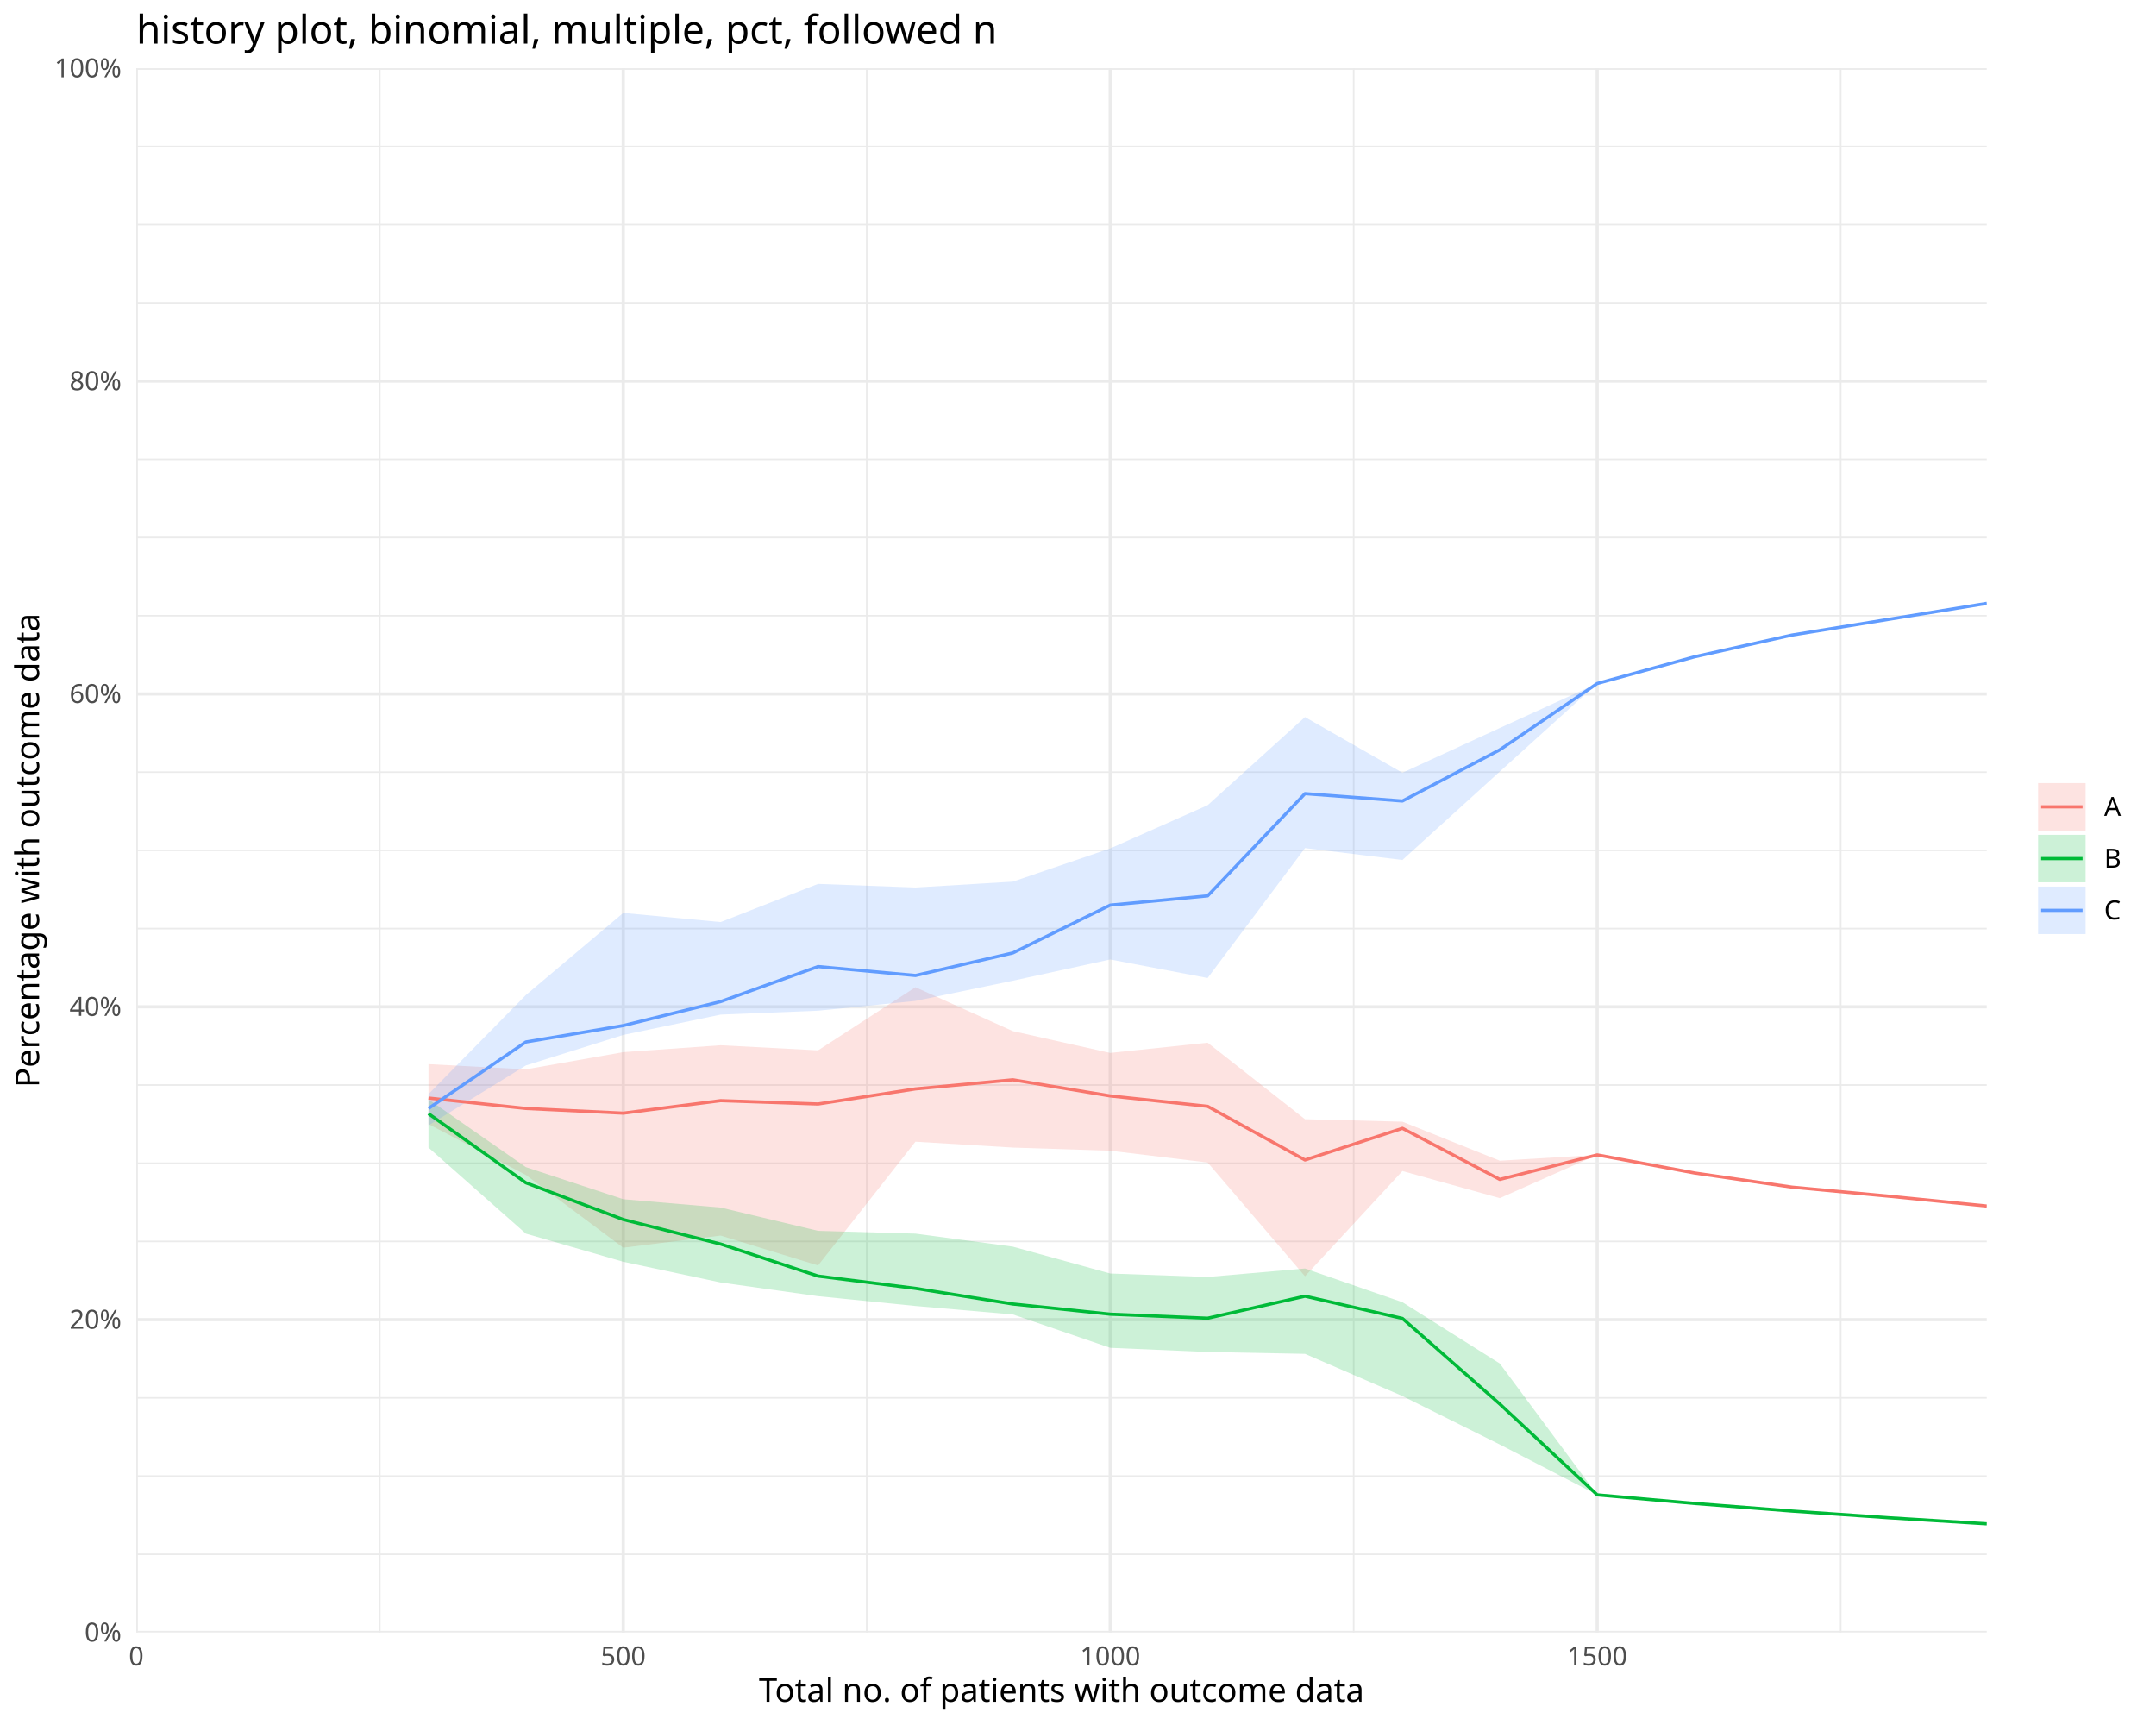
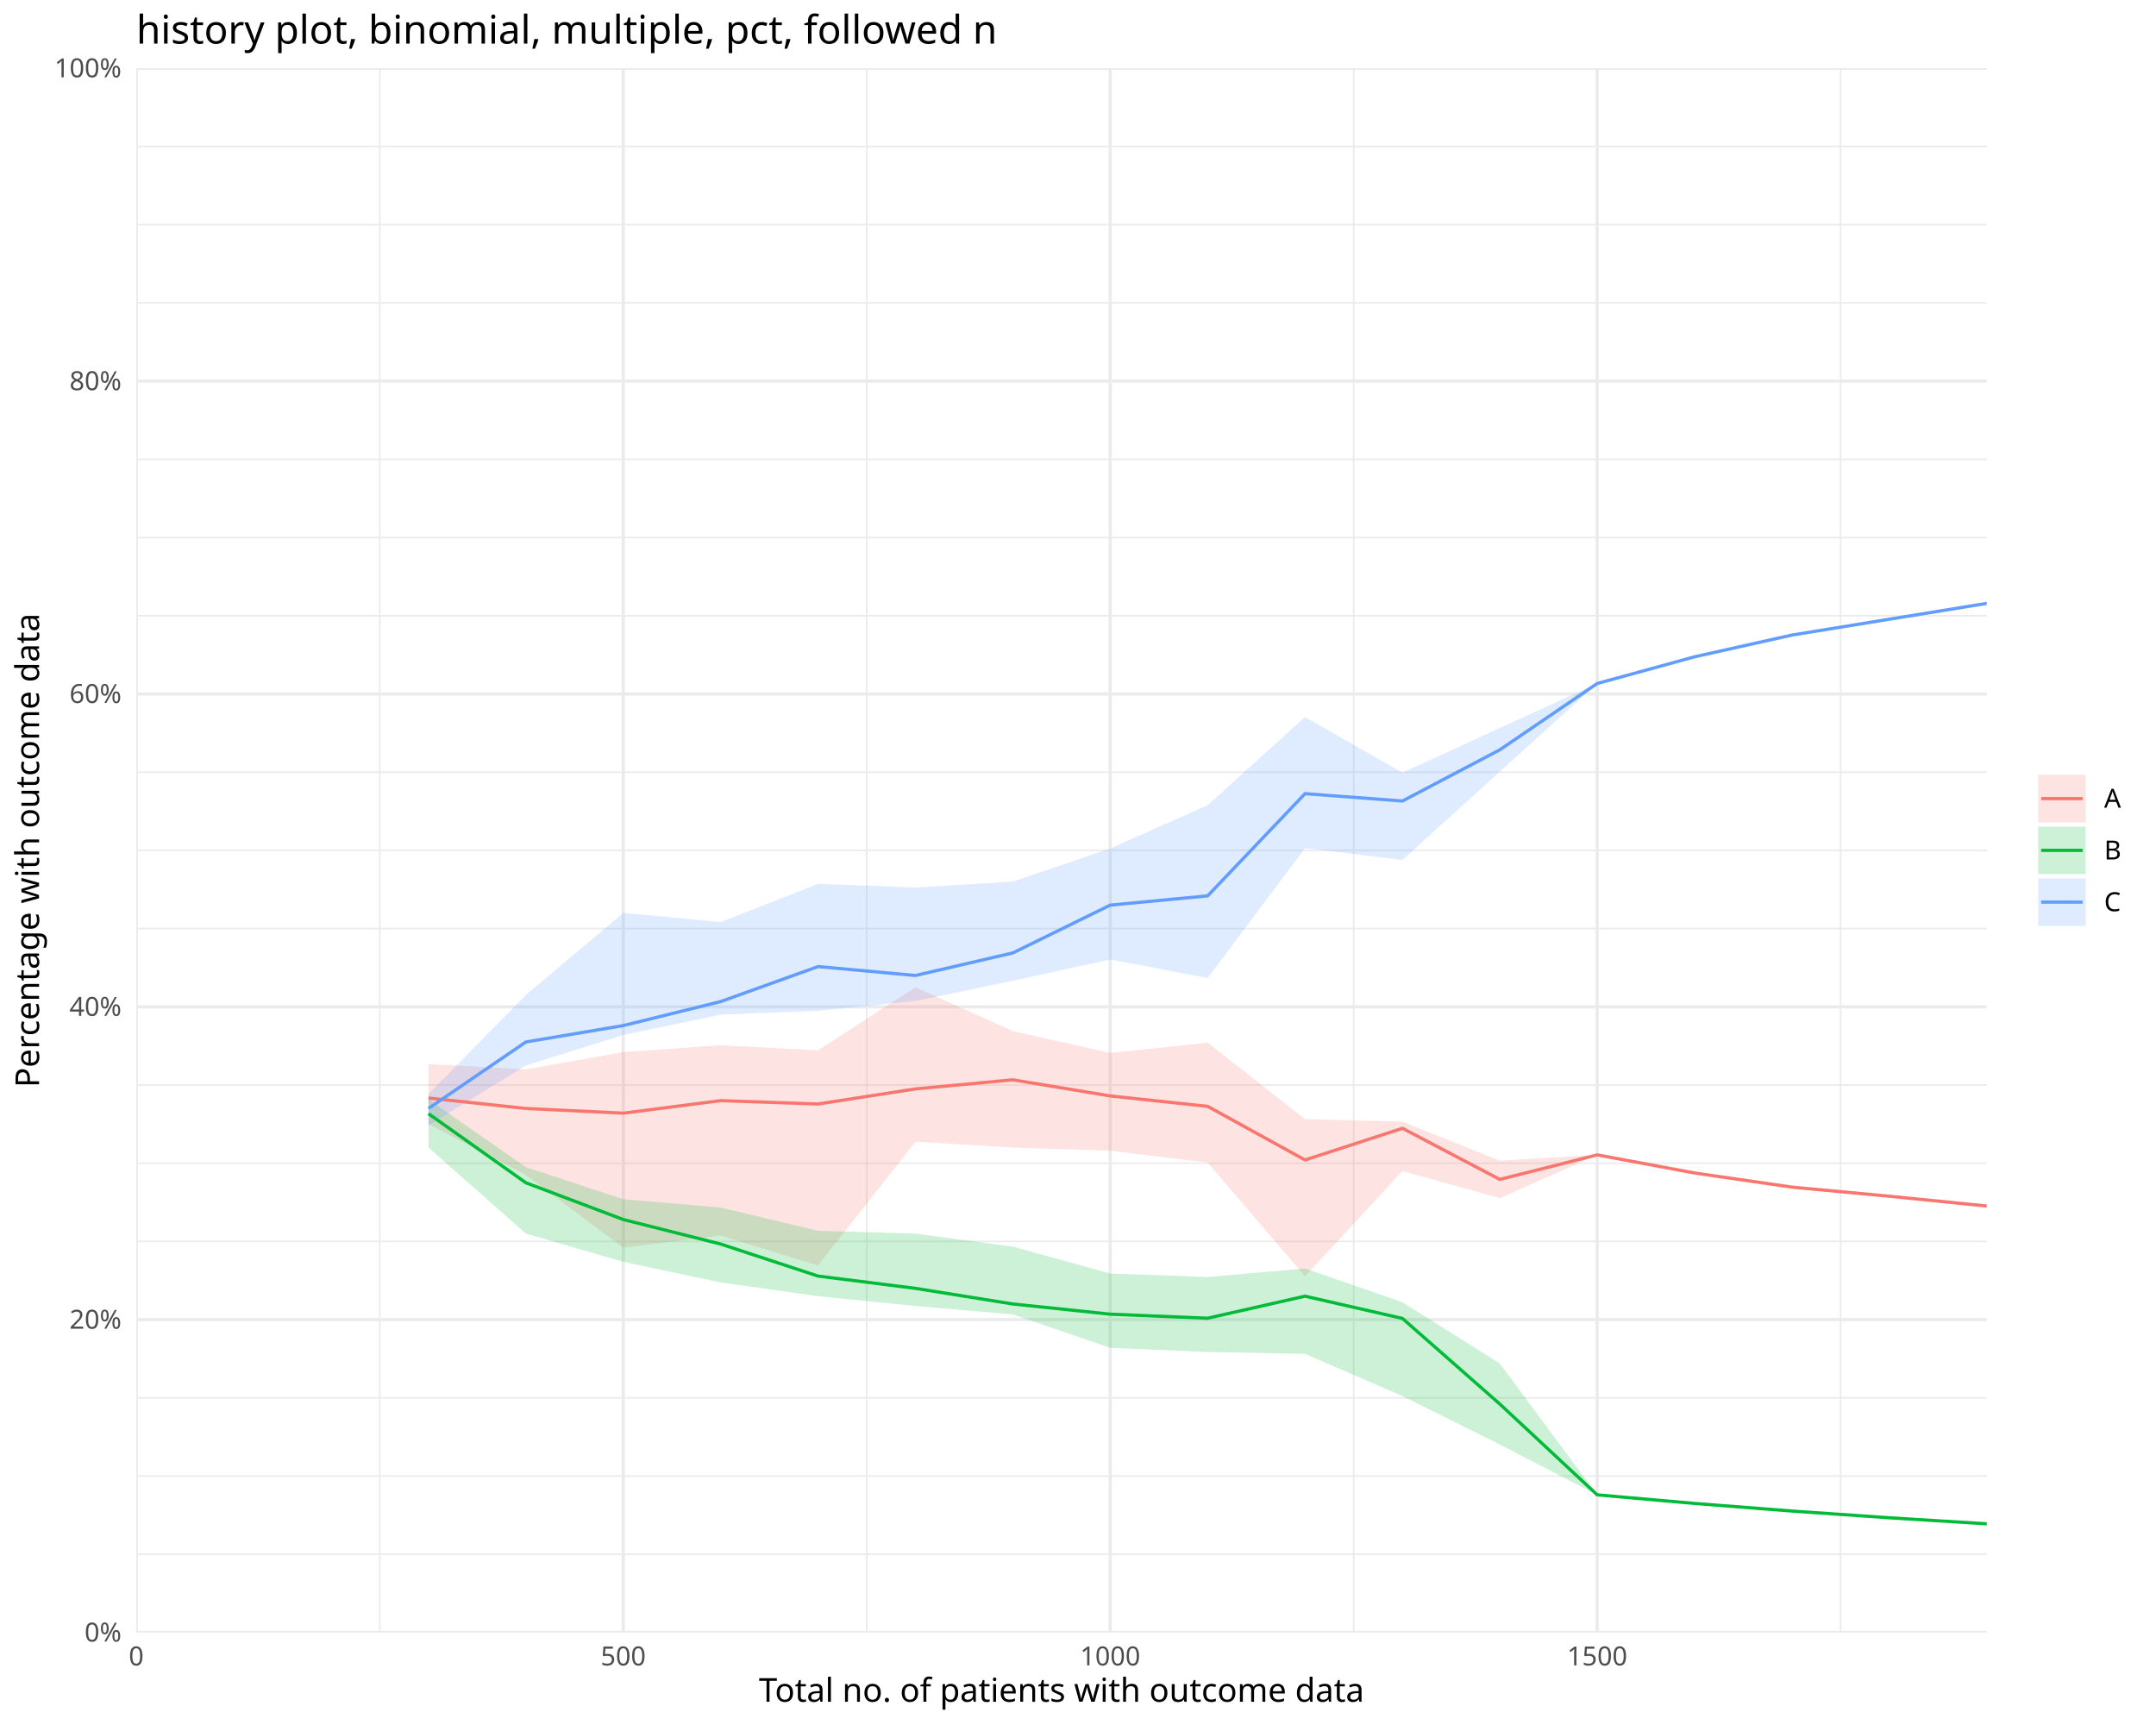
<svg xmlns="http://www.w3.org/2000/svg" class="svglite" data-engine-version="2.0" width="720.00pt" height="576.00pt" viewBox="0 0 720.00 576.00">
  <defs>
    <style type="text/css">
    .svglite line, .svglite polyline, .svglite polygon, .svglite path, .svglite rect, .svglite circle {
      fill: none;
      stroke: #000000;
      stroke-linecap: round;
      stroke-linejoin: round;
      stroke-miterlimit: 10.00;
    }
  </style>
  </defs>
  <rect width="100%" height="100%" style="stroke: none; fill: #FFFFFF;" />
  <defs>
    <clipPath id="cpMC4wMHw3MjAuMDB8MC4wMHw1NzYuMDA=">
      <rect x="0.00" y="0.00" width="720.00" height="576.00" />
    </clipPath>
  </defs>
  <g clip-path="url(#cpMC4wMHw3MjAuMDB8MC4wMHw1NzYuMDA=)">
</g>
  <defs>
    <clipPath id="cpNDUuNTF8NjYzLjQ5fDIyLjc4fDU0NS4xMQ==">
      <rect x="45.51" y="22.78" width="617.97" height="522.33" />
    </clipPath>
  </defs>
  <g clip-path="url(#cpNDUuNTF8NjYzLjQ5fDIyLjc4fDU0NS4xMQ==)">
    <polyline points="45.51,519.00 663.49,519.00 " style="stroke-width: 0.53; stroke: #EBEBEB; stroke-linecap: butt;" />
    <polyline points="45.51,492.88 663.49,492.88 " style="stroke-width: 0.53; stroke: #EBEBEB; stroke-linecap: butt;" />
    <polyline points="45.51,466.76 663.49,466.76 " style="stroke-width: 0.53; stroke: #EBEBEB; stroke-linecap: butt;" />
    <polyline points="45.51,414.53 663.49,414.53 " style="stroke-width: 0.53; stroke: #EBEBEB; stroke-linecap: butt;" />
    <polyline points="45.51,388.41 663.49,388.41 " style="stroke-width: 0.53; stroke: #EBEBEB; stroke-linecap: butt;" />
    <polyline points="45.51,362.30 663.49,362.30 " style="stroke-width: 0.53; stroke: #EBEBEB; stroke-linecap: butt;" />
    <polyline points="45.51,310.06 663.49,310.06 " style="stroke-width: 0.53; stroke: #EBEBEB; stroke-linecap: butt;" />
    <polyline points="45.51,283.95 663.49,283.95 " style="stroke-width: 0.53; stroke: #EBEBEB; stroke-linecap: butt;" />
    <polyline points="45.51,257.83 663.49,257.83 " style="stroke-width: 0.53; stroke: #EBEBEB; stroke-linecap: butt;" />
    <polyline points="45.51,205.60 663.49,205.60 " style="stroke-width: 0.53; stroke: #EBEBEB; stroke-linecap: butt;" />
    <polyline points="45.51,179.48 663.49,179.48 " style="stroke-width: 0.53; stroke: #EBEBEB; stroke-linecap: butt;" />
    <polyline points="45.51,153.37 663.49,153.37 " style="stroke-width: 0.53; stroke: #EBEBEB; stroke-linecap: butt;" />
    <polyline points="45.51,101.13 663.49,101.13 " style="stroke-width: 0.53; stroke: #EBEBEB; stroke-linecap: butt;" />
    <polyline points="45.51,75.02 663.49,75.02 " style="stroke-width: 0.53; stroke: #EBEBEB; stroke-linecap: butt;" />
    <polyline points="45.51,48.90 663.49,48.90 " style="stroke-width: 0.53; stroke: #EBEBEB; stroke-linecap: butt;" />
    <polyline points="126.83,545.11 126.83,22.78 " style="stroke-width: 0.53; stroke: #EBEBEB; stroke-linecap: butt;" />
    <polyline points="289.45,545.11 289.45,22.78 " style="stroke-width: 0.53; stroke: #EBEBEB; stroke-linecap: butt;" />
    <polyline points="452.07,545.11 452.07,22.78 " style="stroke-width: 0.53; stroke: #EBEBEB; stroke-linecap: butt;" />
    <polyline points="614.70,545.11 614.70,22.78 " style="stroke-width: 0.53; stroke: #EBEBEB; stroke-linecap: butt;" />
    <polyline points="45.51,545.11 663.49,545.11 " style="stroke-width: 1.07; stroke: #EBEBEB; stroke-linecap: butt;" />
    <polyline points="45.51,440.65 663.49,440.65 " style="stroke-width: 1.07; stroke: #EBEBEB; stroke-linecap: butt;" />
    <polyline points="45.51,336.18 663.49,336.18 " style="stroke-width: 1.07; stroke: #EBEBEB; stroke-linecap: butt;" />
    <polyline points="45.51,231.72 663.49,231.72 " style="stroke-width: 1.07; stroke: #EBEBEB; stroke-linecap: butt;" />
    <polyline points="45.51,127.25 663.49,127.25 " style="stroke-width: 1.07; stroke: #EBEBEB; stroke-linecap: butt;" />
    <polyline points="45.51,22.78 663.49,22.78 " style="stroke-width: 1.07; stroke: #EBEBEB; stroke-linecap: butt;" />
    <polyline points="45.51,545.11 45.51,22.78 " style="stroke-width: 1.07; stroke: #EBEBEB; stroke-linecap: butt;" />
    <polyline points="208.14,545.11 208.14,22.78 " style="stroke-width: 1.07; stroke: #EBEBEB; stroke-linecap: butt;" />
    <polyline points="370.76,545.11 370.76,22.78 " style="stroke-width: 1.07; stroke: #EBEBEB; stroke-linecap: butt;" />
    <polyline points="533.39,545.11 533.39,22.78 " style="stroke-width: 1.07; stroke: #EBEBEB; stroke-linecap: butt;" />
    <polygon points="143.09,355.33 175.61,357.07 208.14,351.33 240.66,349.02 273.19,350.73 305.71,329.65 338.24,344.31 370.76,351.59 403.29,348.17 435.81,373.72 468.34,374.55 500.86,387.57 533.39,385.63 565.91,391.68 598.44,396.40 630.96,399.44 663.49,402.71 663.49,402.71 630.96,399.44 598.44,396.40 565.91,391.68 533.39,385.63 500.86,400.07 468.34,391.03 435.81,426.17 403.29,388.18 370.76,384.24 338.24,383.19 305.71,381.23 273.19,422.55 240.66,412.57 208.14,416.62 175.61,392.33 143.09,375.36 " style="stroke-width: 0.00; stroke: none; stroke-linecap: butt; fill: #F8766D; fill-opacity: 0.20;" />
    <polyline points="143.09,355.33 175.61,357.07 208.14,351.33 240.66,349.02 273.19,350.73 305.71,329.65 338.24,344.31 370.76,351.59 403.29,348.17 435.81,373.72 468.34,374.55 500.86,387.57 533.39,385.63 565.91,391.68 598.44,396.40 630.96,399.44 663.49,402.71 " style="stroke-width: 1.07; stroke: none; stroke-linecap: butt;" />
    <polyline points="663.49,402.71 630.96,399.44 598.44,396.40 565.91,391.68 533.39,385.63 500.86,400.07 468.34,391.03 435.81,426.17 403.29,388.18 370.76,384.24 338.24,383.19 305.71,381.23 273.19,422.55 240.66,412.57 208.14,416.62 175.61,392.33 143.09,375.36 " style="stroke-width: 1.07; stroke: none; stroke-linecap: butt;" />
    <polygon points="143.09,367.09 175.61,389.72 208.14,400.43 240.66,403.21 273.19,410.99 305.71,411.92 338.24,416.27 370.76,425.24 403.29,426.40 435.81,423.56 468.34,434.82 500.86,455.29 533.39,499.15 565.91,502.02 598.44,504.56 630.96,506.81 663.49,508.82 663.49,508.82 630.96,506.81 598.44,504.56 565.91,502.02 533.39,499.15 500.86,482.34 468.34,466.16 435.81,452.07 403.29,451.45 370.76,450.05 338.24,438.91 305.71,436.08 273.19,432.81 240.66,428.24 208.14,421.32 175.61,411.92 143.09,383.19 " style="stroke-width: 0.00; stroke: none; stroke-linecap: butt; fill: #00BA38; fill-opacity: 0.20;" />
    <polyline points="143.09,367.09 175.61,389.72 208.14,400.43 240.66,403.21 273.19,410.99 305.71,411.92 338.24,416.27 370.76,425.24 403.29,426.40 435.81,423.56 468.34,434.82 500.86,455.29 533.39,499.15 565.91,502.02 598.44,504.56 630.96,506.81 663.49,508.82 " style="stroke-width: 1.07; stroke: none; stroke-linecap: butt;" />
    <polyline points="663.49,508.82 630.96,506.81 598.44,504.56 565.91,502.02 533.39,499.15 500.86,482.34 468.34,466.16 435.81,452.07 403.29,451.45 370.76,450.05 338.24,438.91 305.71,436.08 273.19,432.81 240.66,428.24 208.14,421.32 175.61,411.92 143.09,383.19 " style="stroke-width: 1.07; stroke: none; stroke-linecap: butt;" />
    <polygon points="143.09,365.34 175.61,332.26 208.14,304.84 240.66,307.89 273.19,295.14 305.71,296.35 338.24,294.39 370.76,283.30 403.29,268.87 435.81,239.44 468.34,258.03 500.86,243.09 533.39,228.23 565.91,219.31 598.44,212.05 630.96,206.76 663.49,201.47 663.49,201.47 630.96,206.76 598.44,212.05 565.91,219.31 533.39,228.23 500.86,257.64 468.34,287.16 435.81,283.19 403.29,326.57 370.76,320.38 338.24,327.48 305.71,334.22 273.19,337.49 240.66,338.79 208.14,345.58 175.61,355.77 143.09,375.79 " style="stroke-width: 0.00; stroke: none; stroke-linecap: butt; fill: #619CFF; fill-opacity: 0.20;" />
    <polyline points="143.09,365.34 175.61,332.26 208.14,304.84 240.66,307.89 273.19,295.14 305.71,296.35 338.24,294.39 370.76,283.30 403.29,268.87 435.81,239.44 468.34,258.03 500.86,243.09 533.39,228.23 565.91,219.31 598.44,212.05 630.96,206.76 663.49,201.47 " style="stroke-width: 1.07; stroke: none; stroke-linecap: butt;" />
    <polyline points="663.49,201.47 630.96,206.76 598.44,212.05 565.91,219.31 533.39,228.23 500.86,257.64 468.34,287.16 435.81,283.19 403.29,326.57 370.76,320.38 338.24,327.48 305.71,334.22 273.19,337.49 240.66,338.79 208.14,345.58 175.61,355.77 143.09,375.79 " style="stroke-width: 1.07; stroke: none; stroke-linecap: butt;" />
    <polyline points="143.09,366.65 175.61,370.13 208.14,371.70 240.66,367.52 273.19,368.64 305.71,363.60 338.24,360.56 370.76,365.95 403.29,369.42 435.81,387.33 468.34,376.76 500.86,393.82 533.39,385.63 565.91,391.68 598.44,396.40 630.96,399.44 663.49,402.71 " style="stroke-width: 1.07; stroke: #F8766D; stroke-linecap: butt;" />
    <polyline points="143.09,371.87 175.61,394.94 208.14,407.22 240.66,415.40 273.19,426.10 305.71,430.20 338.24,435.42 370.76,438.82 403.29,440.17 435.81,432.81 468.34,440.24 500.86,468.82 533.39,499.15 565.91,502.02 598.44,504.56 630.96,506.81 663.49,508.82 " style="stroke-width: 1.07; stroke: #00BA38; stroke-linecap: butt;" />
    <polyline points="143.09,370.13 175.61,347.93 208.14,342.45 240.66,334.44 273.19,322.75 305.71,325.73 338.24,318.19 370.76,302.23 403.29,299.14 435.81,265.01 468.34,267.47 500.86,250.37 533.39,228.23 565.91,219.31 598.44,212.05 630.96,206.76 663.49,201.47 " style="stroke-width: 1.07; stroke: #619CFF; stroke-linecap: butt;" />
  </g>
  <g clip-path="url(#cpMC4wMHw3MjAuMDB8MC4wMHw1NzYuMDA=)">
    <text x="40.58" y="548.14" text-anchor="end" style="font-size: 8.80px; fill: #4D4D4D; font-family: sans;" textLength="12.72px" lengthAdjust="spacingAndGlyphs">0%</text>
    <text x="40.58" y="443.67" text-anchor="end" style="font-size: 8.80px; fill: #4D4D4D; font-family: sans;" textLength="17.61px" lengthAdjust="spacingAndGlyphs">20%</text>
    <text x="40.58" y="339.21" text-anchor="end" style="font-size: 8.80px; fill: #4D4D4D; font-family: sans;" textLength="17.61px" lengthAdjust="spacingAndGlyphs">40%</text>
    <text x="40.58" y="234.74" text-anchor="end" style="font-size: 8.80px; fill: #4D4D4D; font-family: sans;" textLength="17.61px" lengthAdjust="spacingAndGlyphs">60%</text>
    <text x="40.58" y="130.28" text-anchor="end" style="font-size: 8.80px; fill: #4D4D4D; font-family: sans;" textLength="17.61px" lengthAdjust="spacingAndGlyphs">80%</text>
    <text x="40.58" y="25.81" text-anchor="end" style="font-size: 8.80px; fill: #4D4D4D; font-family: sans;" textLength="22.51px" lengthAdjust="spacingAndGlyphs">100%</text>
    <text x="45.51" y="556.10" text-anchor="middle" style="font-size: 8.80px; fill: #4D4D4D; font-family: sans;" textLength="4.89px" lengthAdjust="spacingAndGlyphs">0</text>
    <text x="208.14" y="556.10" text-anchor="middle" style="font-size: 8.80px; fill: #4D4D4D; font-family: sans;" textLength="14.68px" lengthAdjust="spacingAndGlyphs">500</text>
    <text x="370.76" y="556.10" text-anchor="middle" style="font-size: 8.80px; fill: #4D4D4D; font-family: sans;" textLength="19.58px" lengthAdjust="spacingAndGlyphs">1000</text>
    <text x="533.39" y="556.10" text-anchor="middle" style="font-size: 8.80px; fill: #4D4D4D; font-family: sans;" textLength="19.58px" lengthAdjust="spacingAndGlyphs">1500</text>
    <text x="354.50" y="568.24" text-anchor="middle" style="font-size: 11.00px; font-family: sans;" textLength="188.96px" lengthAdjust="spacingAndGlyphs">Total no. of patients with outcome data</text>
    <text transform="translate(13.05,283.95) rotate(-90)" text-anchor="middle" style="font-size: 11.00px; font-family: sans;" textLength="148.61px" lengthAdjust="spacingAndGlyphs">Percentage with outcome data</text>
-     <rect x="680.63" y="261.48" width="15.86" height="15.86" style="stroke-width: 1.07; stroke: none; stroke-linecap: butt; stroke-linejoin: miter; fill: #F8766D; fill-opacity: 0.20;" />
-     <line x1="681.65" y1="269.41" x2="695.48" y2="269.41" style="stroke-width: 1.07; stroke: #F8766D; stroke-linecap: butt;" />
-     <rect x="680.63" y="278.76" width="15.86" height="15.86" style="stroke-width: 1.07; stroke: none; stroke-linecap: butt; stroke-linejoin: miter; fill: #00BA38; fill-opacity: 0.20;" />
-     <line x1="681.65" y1="286.69" x2="695.48" y2="286.69" style="stroke-width: 1.07; stroke: #00BA38; stroke-linecap: butt;" />
-     <rect x="680.63" y="296.04" width="15.86" height="15.86" style="stroke-width: 1.07; stroke: none; stroke-linecap: butt; stroke-linejoin: miter; fill: #619CFF; fill-opacity: 0.20;" />
-     <line x1="681.65" y1="303.97" x2="695.48" y2="303.97" style="stroke-width: 1.07; stroke: #619CFF; stroke-linecap: butt;" />
-     <text x="702.68" y="272.44" style="font-size: 8.80px; font-family: sans;" textLength="5.87px" lengthAdjust="spacingAndGlyphs">A</text>
-     <text x="702.68" y="289.72" style="font-size: 8.80px; font-family: sans;" textLength="5.87px" lengthAdjust="spacingAndGlyphs">B</text>
-     <text x="702.68" y="307.00" style="font-size: 8.80px; font-family: sans;" textLength="6.36px" lengthAdjust="spacingAndGlyphs">C</text>
+     <rect x="680.63" y="258.74" width="15.86" height="15.86" style="stroke-width: 1.07; stroke: none; stroke-linecap: butt; stroke-linejoin: miter; fill: #F8766D; fill-opacity: 0.20;" />
+     <line x1="681.65" y1="266.67" x2="695.48" y2="266.67" style="stroke-width: 1.07; stroke: #F8766D; stroke-linecap: butt;" />
+     <rect x="680.63" y="276.02" width="15.86" height="15.86" style="stroke-width: 1.07; stroke: none; stroke-linecap: butt; stroke-linejoin: miter; fill: #00BA38; fill-opacity: 0.20;" />
+     <line x1="681.65" y1="283.95" x2="695.48" y2="283.95" style="stroke-width: 1.07; stroke: #00BA38; stroke-linecap: butt;" />
+     <rect x="680.63" y="293.30" width="15.86" height="15.86" style="stroke-width: 1.07; stroke: none; stroke-linecap: butt; stroke-linejoin: miter; fill: #619CFF; fill-opacity: 0.20;" />
+     <line x1="681.65" y1="301.23" x2="695.48" y2="301.23" style="stroke-width: 1.07; stroke: #619CFF; stroke-linecap: butt;" />
+     <text x="702.68" y="269.70" style="font-size: 8.80px; font-family: sans;" textLength="5.87px" lengthAdjust="spacingAndGlyphs">A</text>
+     <text x="702.68" y="286.98" style="font-size: 8.80px; font-family: sans;" textLength="5.87px" lengthAdjust="spacingAndGlyphs">B</text>
+     <text x="702.68" y="304.26" style="font-size: 8.80px; font-family: sans;" textLength="6.36px" lengthAdjust="spacingAndGlyphs">C</text>
    <text x="45.51" y="14.56" style="font-size: 13.20px; font-family: sans;" textLength="264.87px" lengthAdjust="spacingAndGlyphs">history plot, binomial, multiple, pct, followed n</text>
  </g>
</svg>
